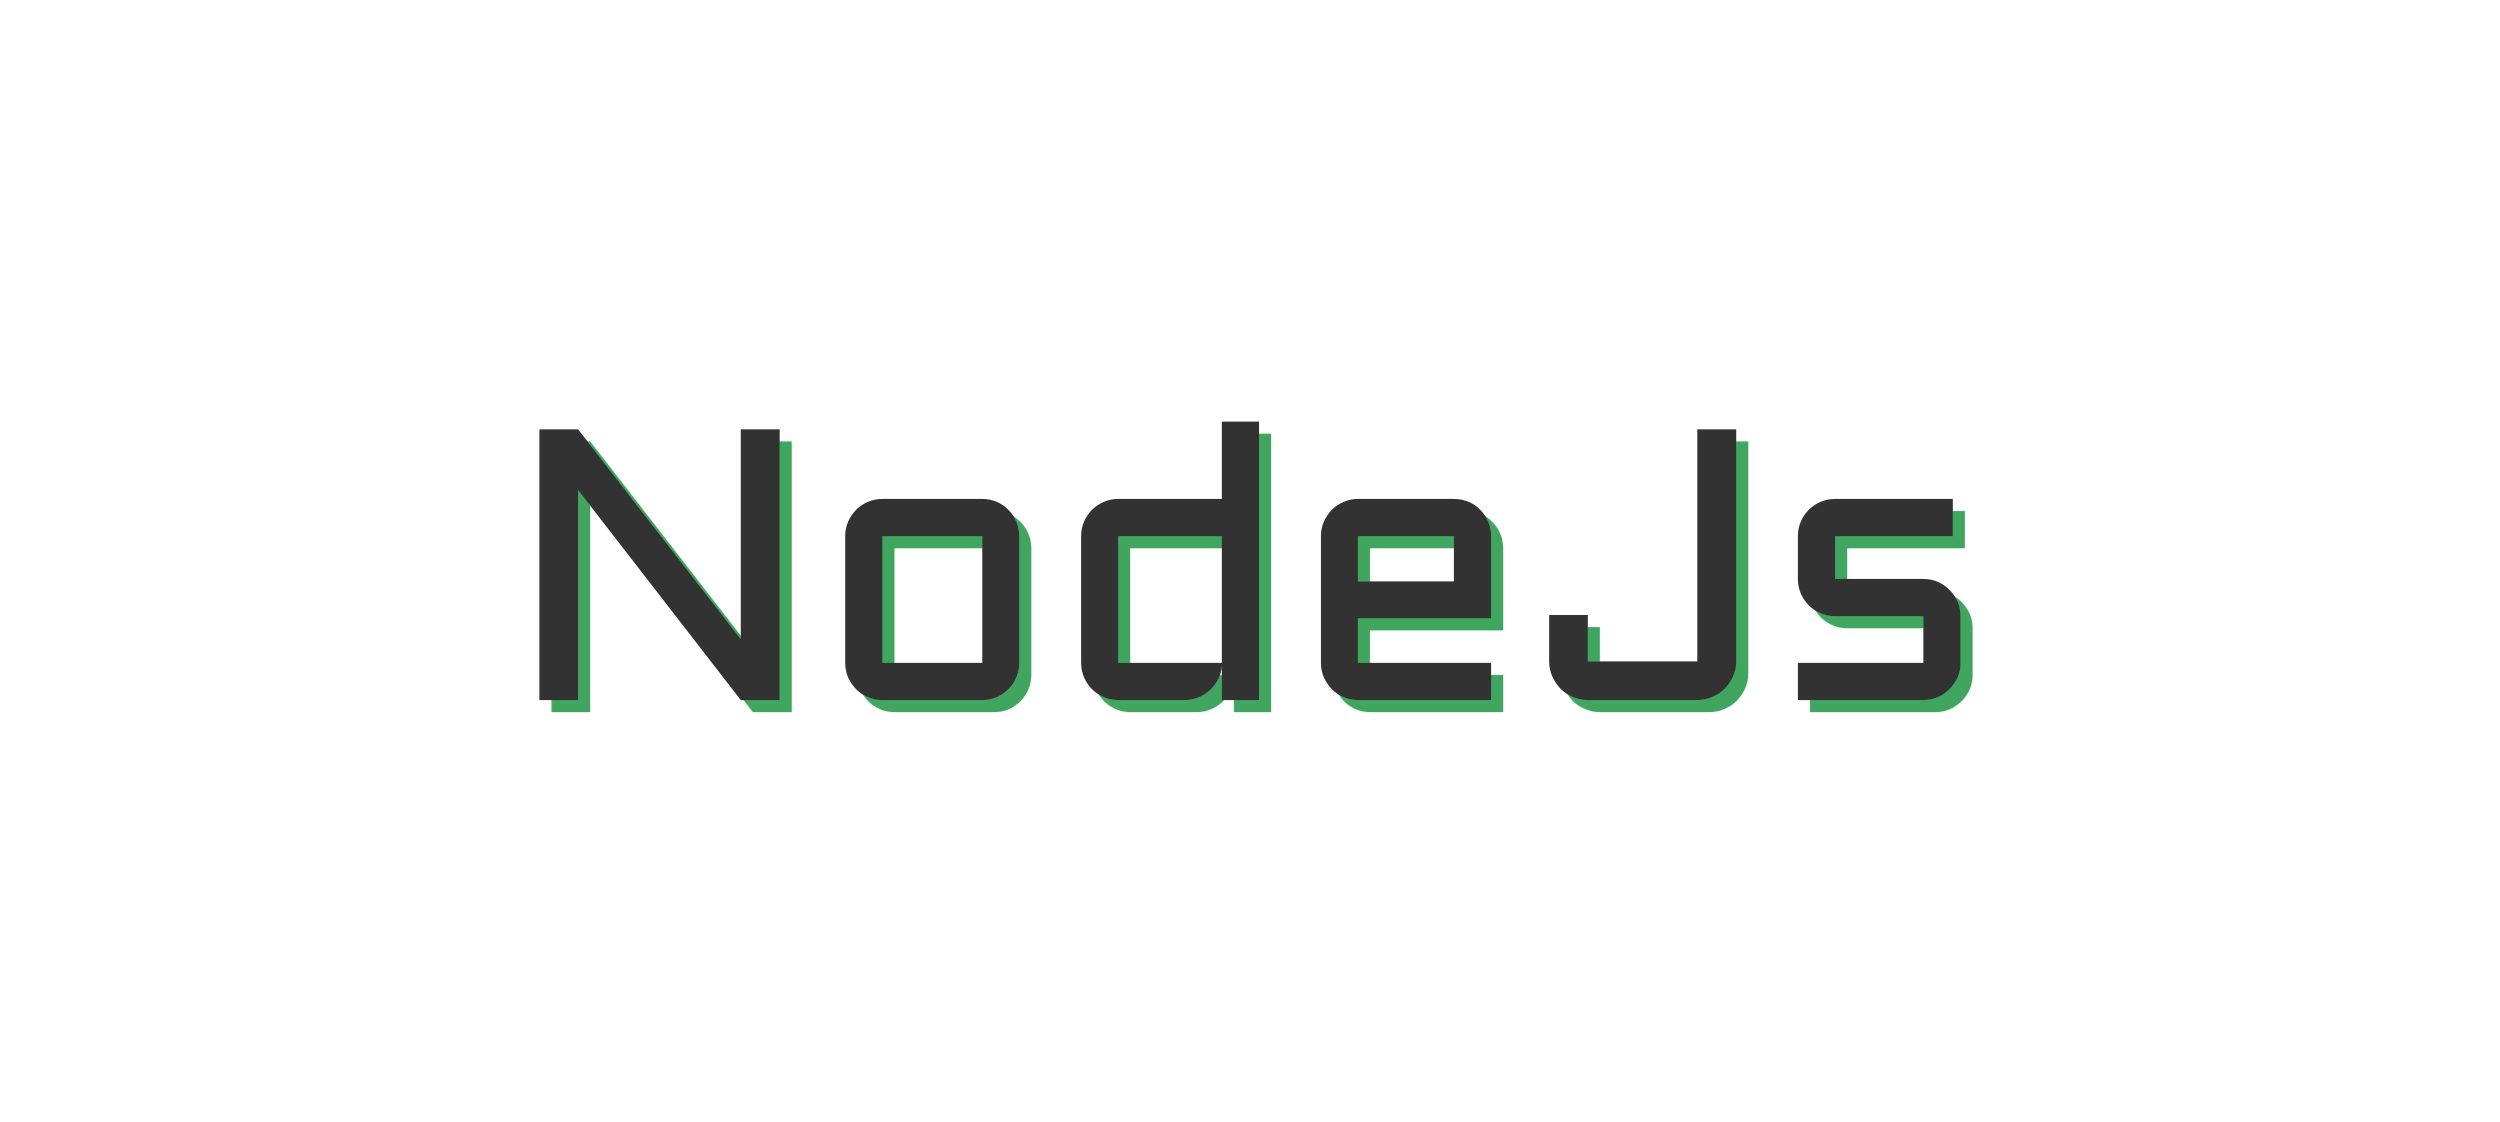
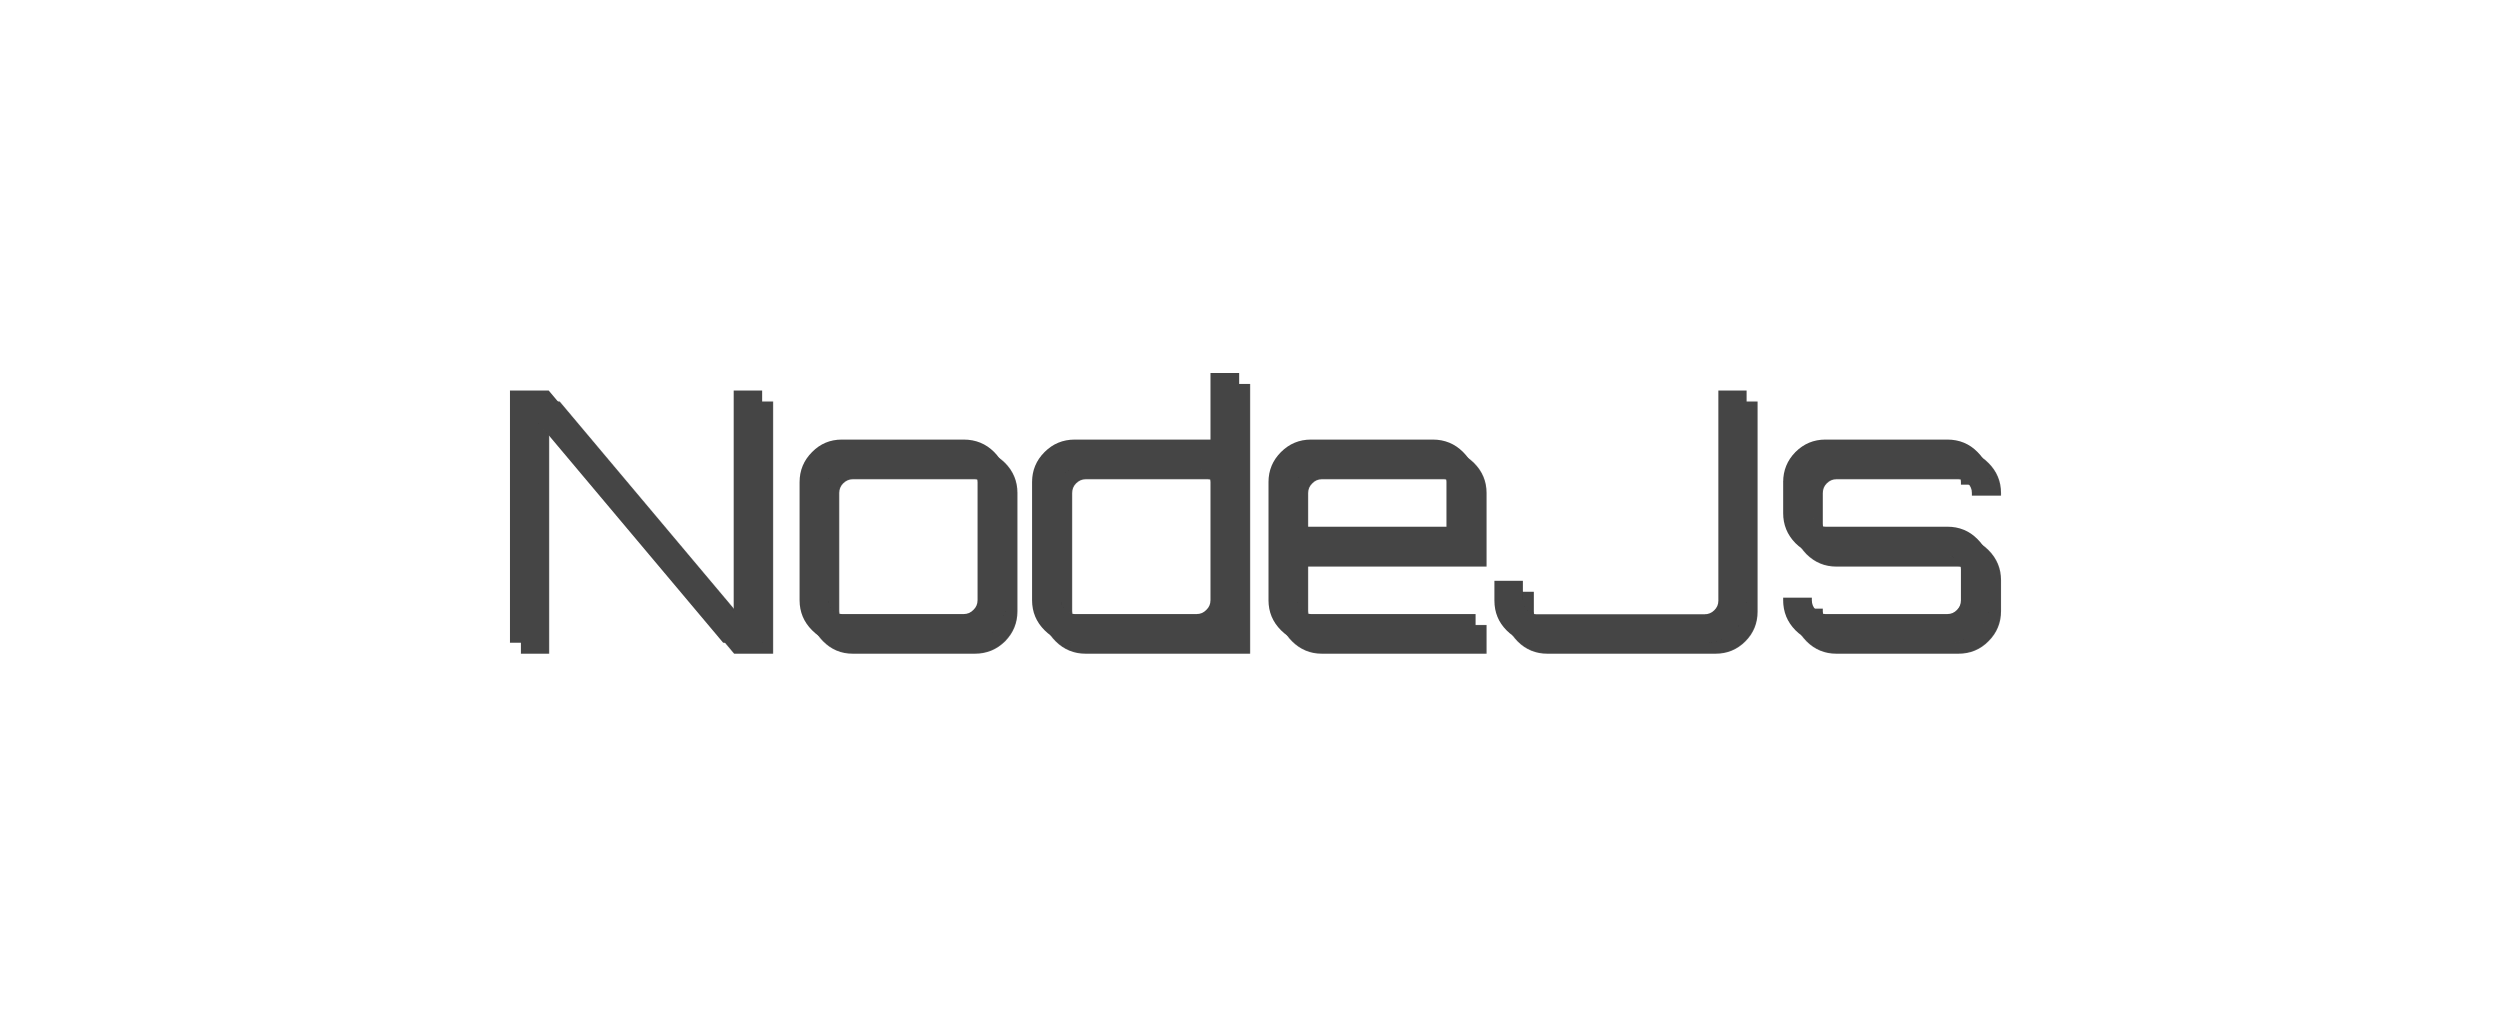
- <svg xmlns="http://www.w3.org/2000/svg" width="103.419px" height="46.4px" viewBox="198.291 51.8 103.419 46.4" style="background: rgba(0, 0, 0, 0);" preserveAspectRatio="xMidYMid">
+ <svg xmlns="http://www.w3.org/2000/svg" width="114.2px" height="46.4px" viewBox="192.9 51.8 114.2 46.4" style="background: rgba(0, 0, 0, 0);" preserveAspectRatio="xMidYMid">
  <defs>
    <filter id="editing-extrusion" x="-100%" y="-100%" width="300%" height="300%">
-       <feFlood result="color1" flood-color="#41a55f" />
+       <feFlood result="color1" flood-color="#444444" />
      <feConvolveMatrix order="1,1" divisor="1" kernelMatrix="1" in="SourceAlpha" result="extrude" />
      <feComposite in="color1" in2="extrude" result="comp-extrude" operator="in" />
      <feOffset dx="0.5" dy="0.5" in="comp-extrude" result="offset-extrude" />
      <feMerge>
        <feMergeNode in="offset-extrude" />
        <feMergeNode in="SourceGraphic" />
      </feMerge>
    </filter>
  </defs>
  <g filter="url(#editing-extrusion)">
-     <g transform="translate(219.165, 80.76)">
-       <path d="M3.04-8.69L3.04 0L1.44 0L1.44-11.20L3.04-11.20L9.77-2.52L9.77-11.20L11.38-11.20L11.38 0L9.77 0L3.04-8.69ZM21.29-6.78L21.29-1.54L21.29-1.54Q21.29-1.22 21.17-0.94L21.17-0.94L21.17-0.94Q21.05-0.66 20.84-0.45L20.84-0.45L20.84-0.45Q20.63-0.24 20.36-0.12L20.36-0.12L20.36-0.12Q20.08 0 19.76 0L19.76 0L15.63 0L15.63 0Q15.31 0 15.03-0.12L15.03-0.12L15.03-0.12Q14.75-0.24 14.54-0.45L14.54-0.45L14.54-0.45Q14.34-0.66 14.21-0.94L14.21-0.94L14.21-0.94Q14.09-1.22 14.09-1.54L14.09-1.54L14.09-6.78L14.09-6.78Q14.09-7.10 14.21-7.38L14.21-7.38L14.21-7.38Q14.34-7.66 14.54-7.87L14.54-7.87L14.54-7.87Q14.75-8.08 15.03-8.20L15.03-8.20L15.03-8.20Q15.31-8.32 15.63-8.32L15.63-8.32L19.76-8.32L19.76-8.32Q20.08-8.32 20.36-8.20L20.36-8.20L20.36-8.20Q20.63-8.08 20.84-7.87L20.84-7.87L20.84-7.87Q21.05-7.66 21.17-7.38L21.17-7.38L21.17-7.38Q21.29-7.10 21.29-6.78L21.29-6.78ZM19.76-6.78L15.63-6.78L15.63-1.54L19.76-1.54L19.76-6.78ZM23.85-1.54L23.85-6.78L23.85-6.78Q23.85-7.10 23.97-7.38L23.97-7.38L23.97-7.38Q24.09-7.66 24.30-7.87L24.30-7.87L24.30-7.87Q24.51-8.08 24.79-8.20L24.79-8.20L24.79-8.20Q25.07-8.32 25.38-8.32L25.38-8.32L29.67-8.32L29.67-11.52L31.21-11.52L31.21 0L29.67 0L29.67-1.41L29.67-1.41Q29.65-1.12 29.52-0.86L29.52-0.86L29.52-0.86Q29.38-0.60 29.18-0.41L29.18-0.41L29.18-0.41Q28.97-0.22 28.70-0.11L28.70-0.11L28.70-0.11Q28.44 0 28.14 0L28.14 0L25.38 0L25.38 0Q25.07 0 24.79-0.12L24.79-0.12L24.79-0.12Q24.51-0.24 24.30-0.45L24.30-0.45L24.30-0.45Q24.09-0.66 23.97-0.94L23.97-0.94L23.97-0.94Q23.85-1.22 23.85-1.54L23.85-1.54ZM25.38-6.78L25.38-1.54L29.67-1.54L29.67-6.78L25.38-6.78ZM40.81-6.78L40.81-3.38L35.30-3.38L35.30-1.54L40.81-1.54L40.81 0L35.30 0L35.30 0Q34.99 0 34.71-0.12L34.71-0.12L34.71-0.12Q34.43-0.24 34.22-0.45L34.22-0.45L34.22-0.45Q34.02-0.66 33.89-0.94L33.89-0.94L33.89-0.94Q33.77-1.22 33.77-1.54L33.77-1.54L33.77-6.78L33.77-6.78Q33.77-7.10 33.89-7.38L33.89-7.38L33.89-7.38Q34.02-7.66 34.22-7.87L34.22-7.87L34.22-7.87Q34.43-8.08 34.71-8.20L34.71-8.20L34.71-8.20Q34.99-8.32 35.30-8.32L35.30-8.32L39.27-8.32L39.27-8.32Q39.59-8.32 39.88-8.20L39.88-8.20L39.88-8.20Q40.16-8.08 40.36-7.87L40.36-7.87L40.36-7.87Q40.57-7.66 40.69-7.38L40.69-7.38L40.69-7.38Q40.81-7.10 40.81-6.78L40.81-6.78ZM39.27-6.78L35.30-6.78L35.30-4.91L39.27-4.91L39.27-6.78ZM43.21-1.60L43.21-3.52L44.81-3.52L44.81-1.60L49.34-1.60L49.34-11.20L50.95-11.20L50.95-1.60L50.95-1.60Q50.95-1.27 50.82-0.98L50.82-0.98L50.82-0.98Q50.69-0.69 50.47-0.47L50.47-0.47L50.47-0.47Q50.26-0.25 49.96-0.13L49.96-0.13L49.96-0.13Q49.67 0 49.34 0L49.34 0L44.81 0L44.81 0Q44.48 0 44.19-0.13L44.19-0.13L44.19-0.13Q43.90-0.25 43.68-0.47L43.68-0.47L43.68-0.47Q43.47-0.69 43.34-0.98L43.34-0.98L43.34-0.98Q43.21-1.27 43.21-1.60L43.21-1.60ZM53.50-1.54L58.69-1.54L58.69-3.47L55.04-3.47L55.04-3.47Q54.72-3.47 54.44-3.59L54.44-3.59L54.44-3.59Q54.16-3.71 53.95-3.92L53.95-3.92L53.95-3.92Q53.74-4.13 53.62-4.41L53.62-4.41L53.62-4.41Q53.50-4.69 53.50-5.01L53.50-5.01L53.50-6.78L53.50-6.78Q53.50-7.10 53.62-7.38L53.62-7.38L53.62-7.38Q53.74-7.66 53.95-7.87L53.95-7.87L53.95-7.87Q54.16-8.08 54.44-8.20L54.44-8.20L54.44-8.20Q54.72-8.32 55.04-8.32L55.04-8.32L59.91-8.32L59.91-6.78L55.04-6.78L55.04-5.01L58.69-5.01L58.69-5.01Q59.01-5.01 59.29-4.89L59.29-4.89L59.29-4.89Q59.56-4.77 59.77-4.56L59.77-4.56L59.77-4.56Q59.98-4.35 60.11-4.07L60.11-4.07L60.11-4.07Q60.23-3.79 60.23-3.47L60.23-3.47L60.23-1.54L60.23-1.54Q60.23-1.22 60.11-0.94L60.11-0.94L60.11-0.94Q59.98-0.66 59.77-0.45L59.77-0.45L59.77-0.45Q59.56-0.24 59.29-0.12L59.29-0.12L59.29-0.12Q59.01 0 58.69 0L58.69 0L53.50 0L53.50-1.54Z" fill="#303030" />
+     <g transform="translate(215.295, 81.16)">
+       <path d="M2.67-11.52L11.12-1.47L11.12-11.52L12.42-11.52L12.42 0L10.64 0L2.19-10.05L2.19 0L0.90 0L0.90-11.52L2.67-11.52ZM16.06-9.28L16.06-9.28L21.63-9.28L21.63-9.28Q22.45-9.28 23.02-8.71L23.02-8.71L23.02-8.71Q23.58-8.14 23.58-7.34L23.58-7.34L23.58-1.94L23.58-1.94Q23.58-1.14 23.02-0.57L23.02-0.57L23.02-0.57Q22.45 0 21.63 0L21.63 0L16.06 0L16.06 0Q15.26 0 14.70-0.57L14.70-0.57L14.70-0.57Q14.13-1.14 14.13-1.94L14.13-1.94L14.13-7.34L14.13-7.34Q14.13-8.14 14.70-8.71L14.70-8.71L14.70-8.71Q15.26-9.28 16.06-9.28ZM21.63-7.97L21.63-7.97L16.06-7.97L16.06-7.97Q15.81-7.97 15.62-7.78L15.62-7.78L15.62-7.78Q15.44-7.60 15.44-7.34L15.44-7.34L15.44-1.94L15.44-1.94Q15.44-1.68 15.62-1.50L15.62-1.50L15.62-1.50Q15.81-1.31 16.06-1.31L16.06-1.31L21.63-1.31L21.63-1.31Q21.89-1.31 22.07-1.50L22.07-1.50L22.07-1.50Q22.26-1.68 22.26-1.94L22.26-1.94L22.26-7.34L22.26-7.34Q22.26-7.60 22.07-7.78L22.07-7.78L22.07-7.78Q21.89-7.97 21.63-7.97ZM32.90-9.28L32.90-12.32L34.21-12.32L34.21 0L26.70 0L26.70 0Q25.89 0 25.32-0.57L25.32-0.57L25.32-0.57Q24.75-1.14 24.75-1.94L24.75-1.94L24.75-7.34L24.75-7.34Q24.75-8.14 25.32-8.71L25.32-8.71L25.32-8.71Q25.89-9.28 26.70-9.28L26.70-9.28L32.90-9.28ZM26.70-1.31L26.70-1.31L32.27-1.31L32.27-1.31Q32.53-1.31 32.71-1.50L32.71-1.50L32.71-1.50Q32.90-1.68 32.90-1.94L32.90-1.94L32.90-7.34L32.90-7.34Q32.90-7.60 32.71-7.78L32.71-7.78L32.71-7.78Q32.53-7.97 32.27-7.97L32.27-7.97L26.70-7.97L26.70-7.97Q26.45-7.97 26.26-7.78L26.26-7.78L26.26-7.78Q26.08-7.60 26.08-7.34L26.08-7.34L26.08-1.94L26.08-1.94Q26.08-1.68 26.26-1.50L26.26-1.50L26.26-1.50Q26.45-1.31 26.70-1.31ZM37.49-9.28L43.06-9.28L43.06-9.28Q43.87-9.28 44.44-8.71L44.44-8.71L44.44-8.71Q45.01-8.14 45.01-7.34L45.01-7.34L45.01-3.98L36.86-3.98L36.86-1.94L36.86-1.94Q36.86-1.68 37.05-1.50L37.05-1.50L37.05-1.50Q37.23-1.31 37.49-1.31L37.49-1.31L45.01-1.31L45.01 0L37.49 0L37.49 0Q36.69 0 36.12-0.57L36.12-0.57L36.12-0.57Q35.55-1.14 35.55-1.94L35.55-1.94L35.55-7.34L35.55-7.34Q35.55-8.14 36.12-8.71L36.12-8.71L36.12-8.71Q36.69-9.28 37.49-9.28L37.49-9.28ZM36.86-7.34L36.86-5.30L43.68-5.30L43.68-7.34L43.68-7.34Q43.68-7.60 43.50-7.78L43.50-7.78L43.50-7.78Q43.31-7.97 43.06-7.97L43.06-7.97L37.49-7.97L37.49-7.97Q37.23-7.97 37.05-7.78L37.05-7.78L37.05-7.78Q36.86-7.60 36.86-7.34L36.86-7.34ZM56.10-1.92L56.10-1.92L56.10-11.52L57.39-11.52L57.39-1.92L57.39-1.92Q57.39-1.12 56.83-0.56L56.83-0.56L56.83-0.56Q56.27 0 55.47 0L55.47 0L47.79 0L47.79 0Q46.99 0 46.43-0.56L46.43-0.56L46.43-0.56Q45.87-1.12 45.87-1.92L45.87-1.92L45.87-2.83L47.17-2.83L47.17-1.92L47.17-1.92Q47.17-1.66 47.35-1.48L47.35-1.48L47.35-1.48Q47.54-1.30 47.79-1.30L47.79-1.30L55.47-1.30L55.47-1.30Q55.73-1.30 55.91-1.48L55.91-1.48L55.91-1.48Q56.10-1.66 56.10-1.92ZM68.51-7.34L68.51-7.34L68.51-7.22L67.18-7.22L67.18-7.34L67.18-7.34Q67.18-7.60 67-7.78L67-7.78L67-7.78Q66.82-7.97 66.56-7.97L66.56-7.97L60.99-7.97L60.99-7.97Q60.74-7.97 60.55-7.78L60.55-7.78L60.55-7.78Q60.37-7.60 60.37-7.34L60.37-7.34L60.37-5.92L60.37-5.92Q60.37-5.66 60.55-5.48L60.55-5.48L60.55-5.48Q60.74-5.30 60.99-5.30L60.99-5.30L66.56-5.30L66.56-5.30Q67.38-5.30 67.94-4.73L67.94-4.73L67.94-4.73Q68.51-4.16 68.51-3.36L68.51-3.36L68.51-1.94L68.51-1.94Q68.51-1.14 67.94-0.57L67.94-0.57L67.94-0.57Q67.38 0 66.56 0L66.56 0L60.99 0L60.99 0Q60.19 0 59.62-0.57L59.62-0.57L59.62-0.57Q59.06-1.14 59.06-1.94L59.06-1.94L59.06-2.06L60.37-2.06L60.37-1.94L60.37-1.94Q60.37-1.68 60.55-1.50L60.55-1.50L60.55-1.50Q60.74-1.31 60.99-1.31L60.99-1.31L66.56-1.31L66.56-1.31Q66.82-1.31 67-1.50L67-1.50L67-1.50Q67.18-1.68 67.18-1.94L67.18-1.94L67.18-3.36L67.18-3.36Q67.18-3.62 67-3.80L67-3.80L67-3.80Q66.82-3.98 66.56-3.98L66.56-3.98L60.99-3.98L60.99-3.98Q60.19-3.98 59.62-4.55L59.62-4.55L59.62-4.55Q59.06-5.12 59.06-5.92L59.06-5.92L59.06-7.34L59.06-7.34Q59.06-8.14 59.62-8.71L59.62-8.71L59.62-8.71Q60.19-9.28 60.99-9.28L60.99-9.28L66.56-9.28L66.56-9.28Q67.38-9.28 67.94-8.71L67.94-8.71L67.94-8.71Q68.51-8.14 68.51-7.34Z" fill="#444444" />
    </g>
  </g>
  <style>text {
  font-size: 64px;
  font-family: Arial Black;
  dominant-baseline: central;
  text-anchor: middle;
}</style>
</svg>
